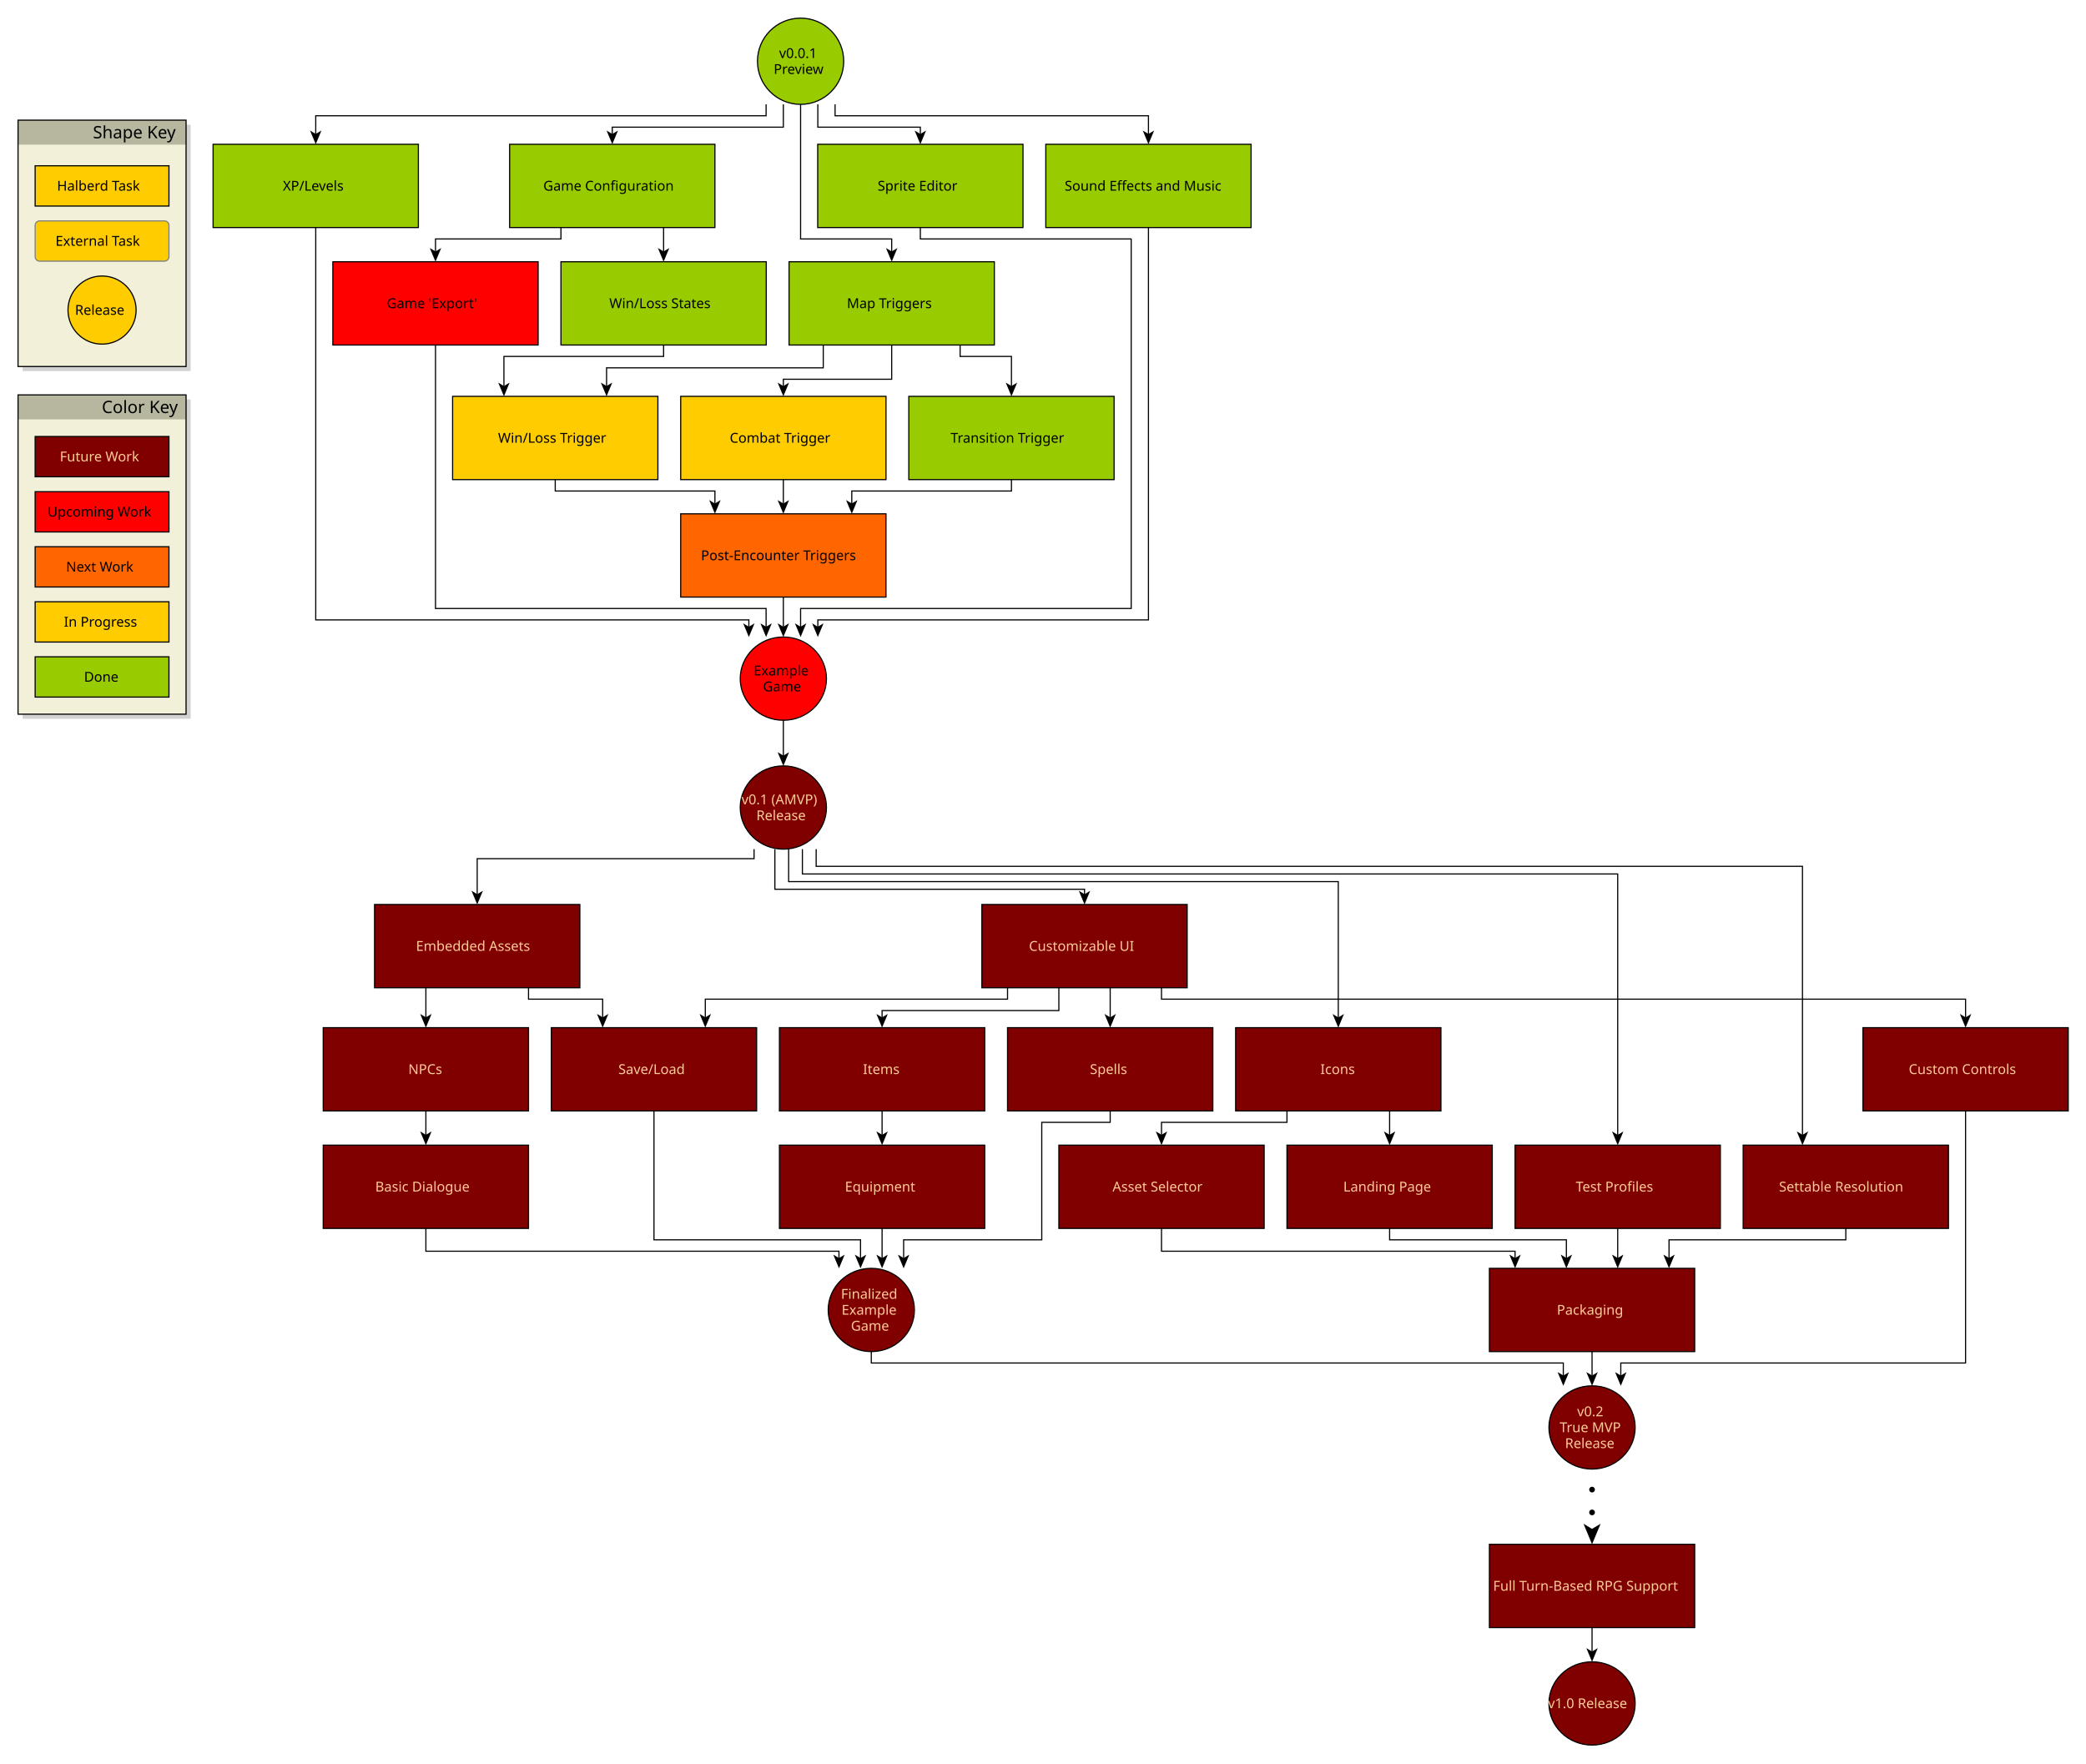
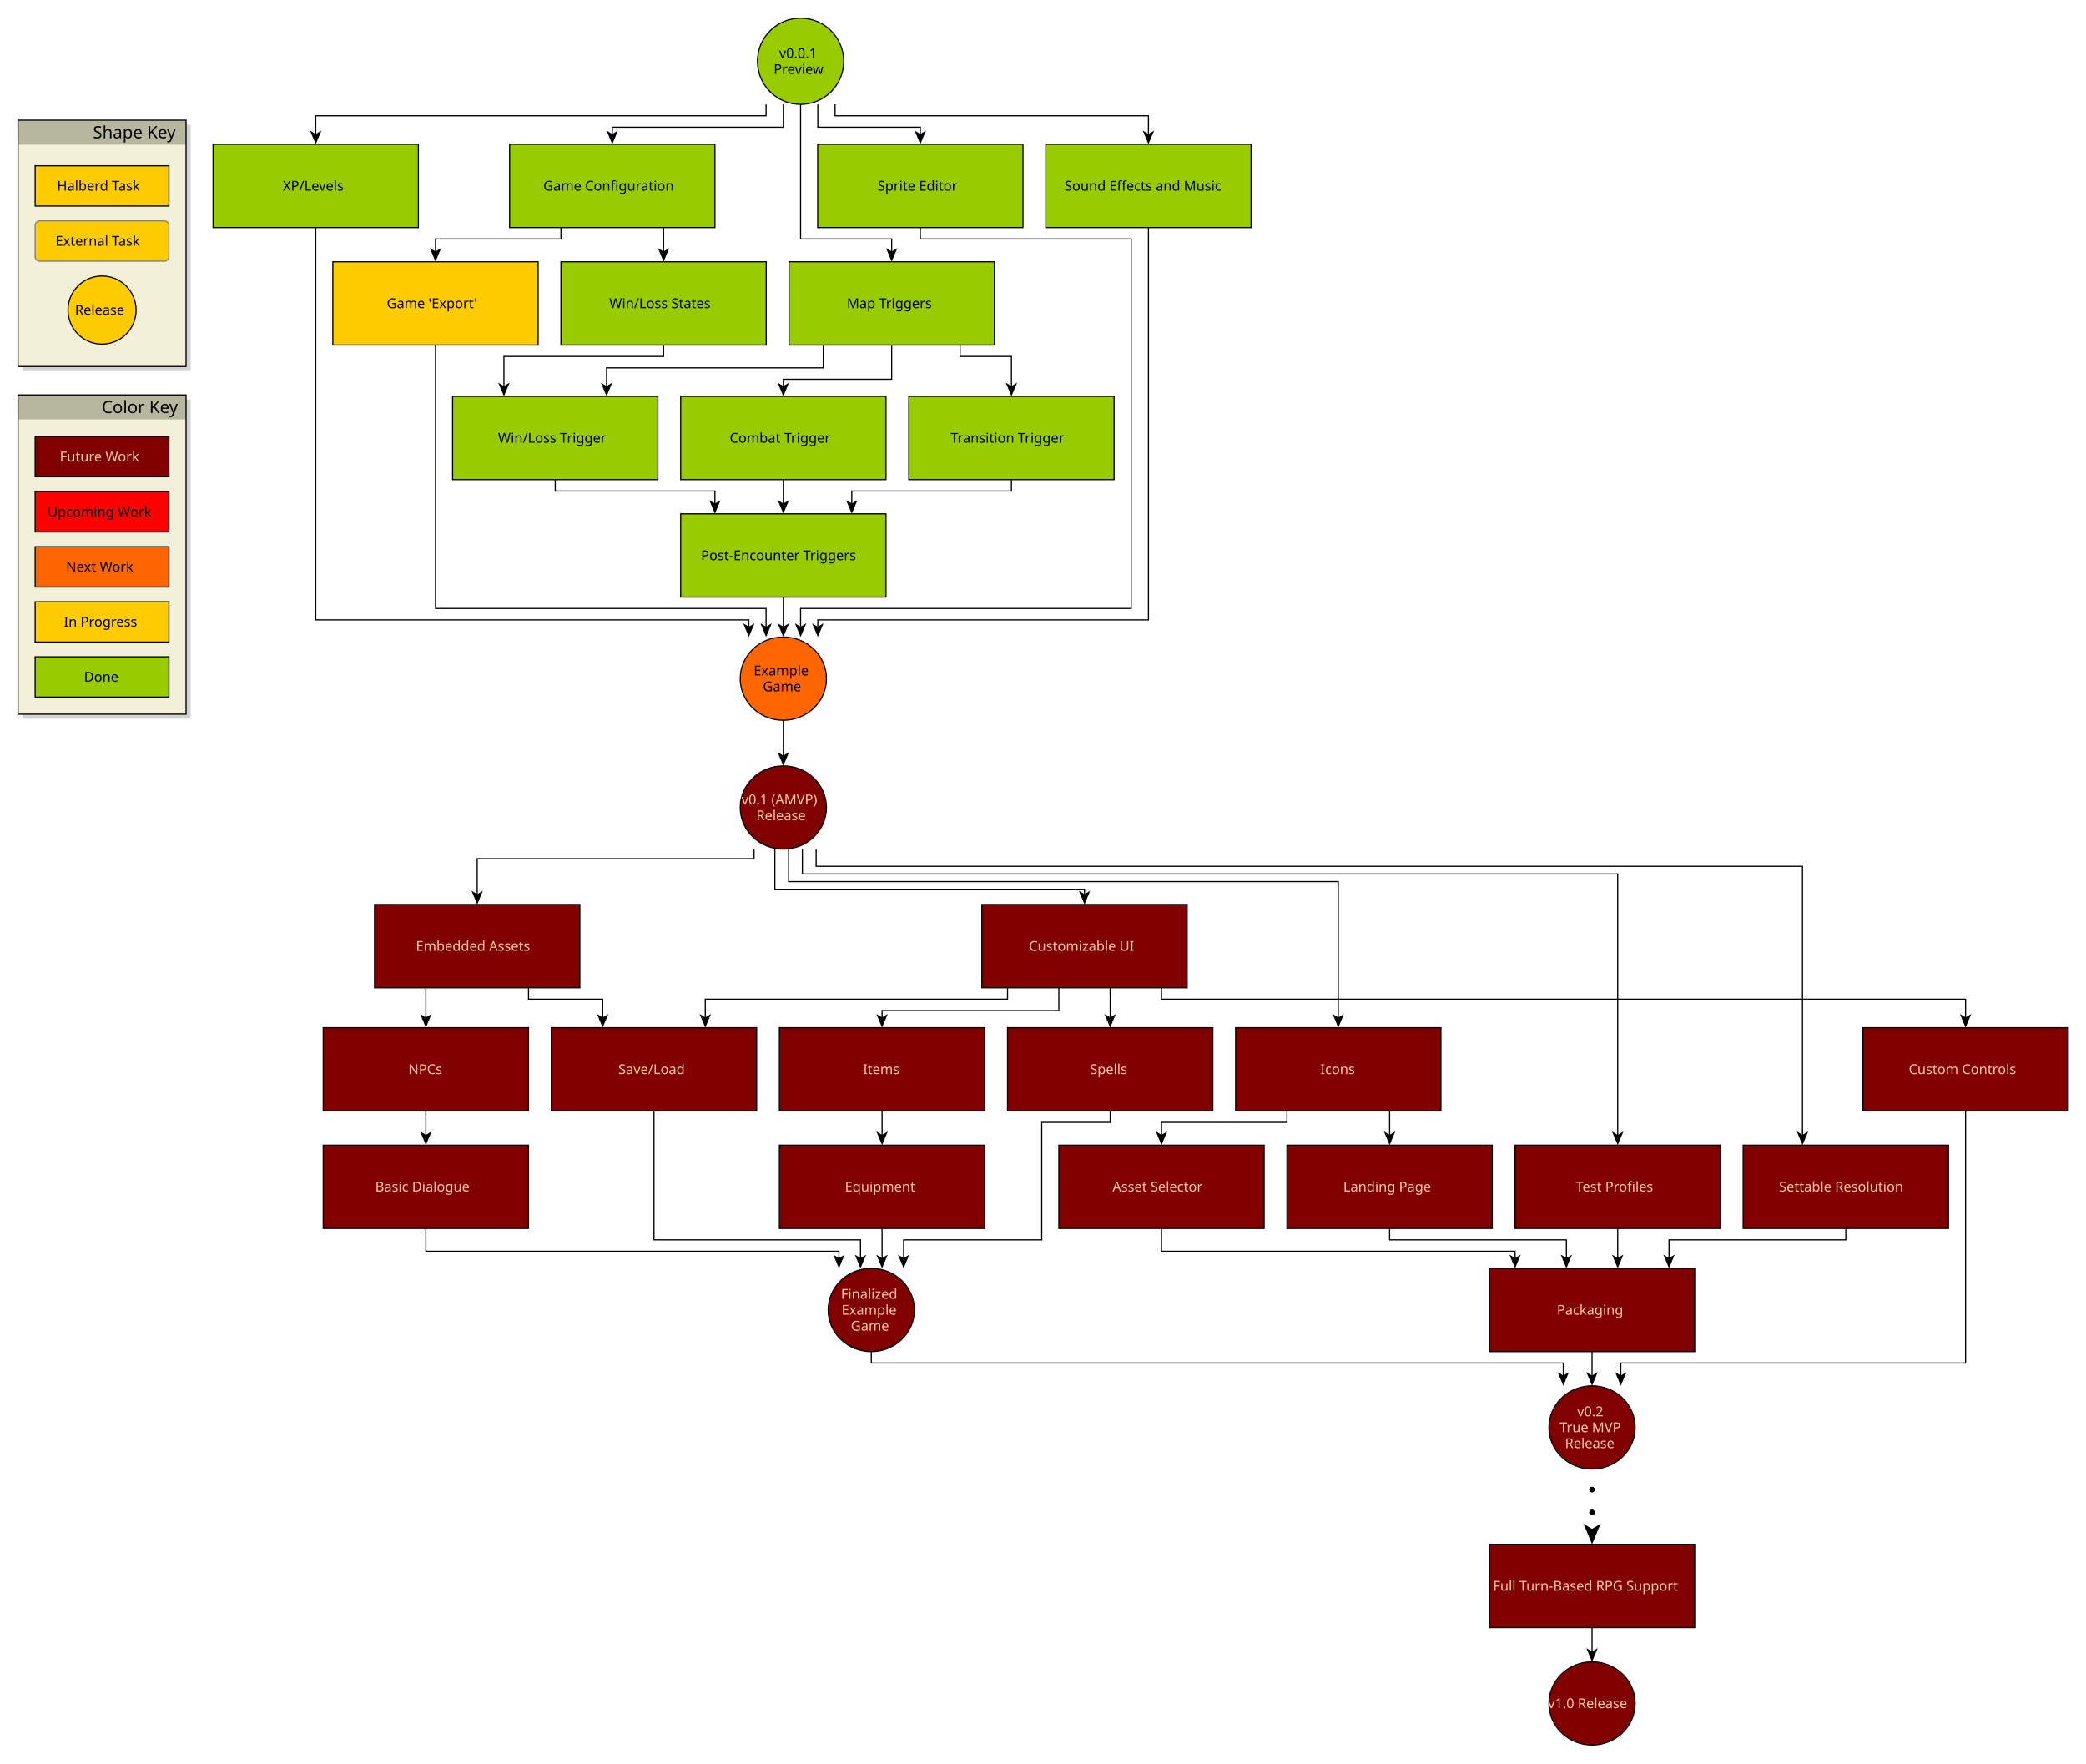
<svg xmlns="http://www.w3.org/2000/svg" fill-opacity="1" color-rendering="auto" color-interpolation="auto" text-rendering="auto" stroke="black" stroke-linecap="square" width="1829" stroke-miterlimit="10" shape-rendering="auto" stroke-opacity="1" fill="black" stroke-dasharray="none" font-weight="normal" stroke-width="1" height="1546" font-family="'Dialog'" font-style="normal" stroke-linejoin="miter" font-size="12px" stroke-dashoffset="0" image-rendering="auto">
  <defs id="genericDefs" />
  <g>
    <defs id="defs1">
      <clipPath clipPathUnits="userSpaceOnUse" id="clipPath1">
        <path d="M0 0 L1829 0 L1829 1546 L0 1546 L0 0 Z" />
      </clipPath>
      <clipPath clipPathUnits="userSpaceOnUse" id="clipPath2">
        <path d="M137 -162 L1966 -162 L1966 1384 L137 1384 L137 -162 Z" />
      </clipPath>
      <clipPath clipPathUnits="userSpaceOnUse" id="clipPath3">
        <path d="M141 -158 L1970 -158 L1970 1388 L141 1388 L141 -158 Z" />
      </clipPath>
    </defs>
    <g fill="rgb(210,210,210)" text-rendering="geometricPrecision" shape-rendering="geometricPrecision" transform="matrix(1,0,0,1,-141,158) translate(4,4)" stroke="rgb(210,210,210)">
      <rect x="156.819" width="147.32" height="216" y="-52.654" clip-path="url(#clipPath2)" stroke="none" />
    </g>
    <g fill="rgb(242,240,216)" text-rendering="geometricPrecision" shape-rendering="geometricPrecision" transform="matrix(1,0,0,1,-141,158)" stroke="rgb(242,240,216)">
      <rect x="156.819" width="147.32" height="216" y="-52.654" clip-path="url(#clipPath3)" stroke="none" />
      <rect x="156.819" y="-52.654" clip-path="url(#clipPath3)" fill="rgb(183,182,158)" width="147.32" height="21.461" stroke="none" />
    </g>
    <g font-size="15px" stroke-linecap="butt" transform="matrix(1,0,0,1,-141,158)" text-rendering="geometricPrecision" font-family="sans-serif" shape-rendering="geometricPrecision" stroke-miterlimit="1.45">
      <text x="222.458" xml:space="preserve" y="-36.731" clip-path="url(#clipPath3)" stroke="none">Shape Key</text>
      <rect fill="none" x="156.819" width="147.32" height="216" y="-52.654" clip-path="url(#clipPath3)" />
    </g>
    <g fill="rgb(255,204,0)" text-rendering="geometricPrecision" shape-rendering="geometricPrecision" transform="matrix(1,0,0,1,-141,158)" stroke="rgb(255,204,0)">
      <rect x="171.819" width="117.32" height="35.309" y="-12.654" clip-path="url(#clipPath3)" stroke="none" />
    </g>
    <g text-rendering="geometricPrecision" stroke-miterlimit="1.45" shape-rendering="geometricPrecision" transform="matrix(1,0,0,1,-141,158)" stroke-linecap="butt">
      <rect fill="none" x="171.819" width="117.32" height="35.309" y="-12.654" clip-path="url(#clipPath3)" />
      <text x="190.998" xml:space="preserve" y="9.154" clip-path="url(#clipPath3)" font-family="sans-serif" stroke="none">Halberd Task</text>
    </g>
    <g fill="rgb(255,204,0)" text-rendering="geometricPrecision" shape-rendering="geometricPrecision" transform="matrix(1,0,0,1,-141,158)" stroke="rgb(255,204,0)">
      <rect x="171.819" y="35.667" clip-path="url(#clipPath3)" width="117.32" rx="4" ry="4" height="35.309" stroke="none" />
    </g>
    <g stroke-linecap="butt" transform="matrix(1,0,0,1,-141,158)" fill="gray" text-rendering="geometricPrecision" shape-rendering="geometricPrecision" stroke="gray" stroke-miterlimit="1.45">
      <rect x="171.819" y="35.667" clip-path="url(#clipPath3)" fill="none" width="117.32" rx="4" ry="4" height="35.309" />
      <text x="189.63" y="57.475" clip-path="url(#clipPath3)" fill="black" font-family="sans-serif" stroke="none" xml:space="preserve">External Task</text>
    </g>
    <g fill="rgb(255,204,0)" text-rendering="geometricPrecision" shape-rendering="geometricPrecision" transform="matrix(1,0,0,1,-141,158)" stroke="rgb(255,204,0)">
      <circle r="29.864" clip-path="url(#clipPath3)" cx="230.478" cy="113.852" stroke="none" />
    </g>
    <g text-rendering="geometricPrecision" stroke-miterlimit="1.45" shape-rendering="geometricPrecision" transform="matrix(1,0,0,1,-141,158)" stroke-linecap="butt">
      <circle fill="none" r="29.864" clip-path="url(#clipPath3)" cx="230.478" cy="113.852" />
      <text x="206.766" xml:space="preserve" y="118.006" clip-path="url(#clipPath3)" font-family="sans-serif" stroke="none">Release</text>
    </g>
    <g fill="rgb(210,210,210)" text-rendering="geometricPrecision" shape-rendering="geometricPrecision" transform="matrix(1,0,0,1,-141,158) translate(4,4)" stroke="rgb(210,210,210)">
      <rect x="156.819" width="147.32" height="279.943" y="188.231" clip-path="url(#clipPath2)" stroke="none" />
    </g>
    <g fill="rgb(242,240,216)" text-rendering="geometricPrecision" shape-rendering="geometricPrecision" transform="matrix(1,0,0,1,-141,158)" stroke="rgb(242,240,216)">
      <rect x="156.819" width="147.32" height="279.943" y="188.231" clip-path="url(#clipPath3)" stroke="none" />
      <rect x="156.819" y="188.231" clip-path="url(#clipPath3)" fill="rgb(183,182,158)" width="147.32" height="21.461" stroke="none" />
    </g>
    <g font-size="15px" stroke-linecap="butt" transform="matrix(1,0,0,1,-141,158)" text-rendering="geometricPrecision" font-family="sans-serif" shape-rendering="geometricPrecision" stroke-miterlimit="1.45">
      <text x="230.266" xml:space="preserve" y="204.154" clip-path="url(#clipPath3)" stroke="none">Color Key</text>
      <rect fill="none" x="156.819" width="147.32" height="279.943" y="188.231" clip-path="url(#clipPath3)" />
    </g>
    <g fill="maroon" text-rendering="geometricPrecision" shape-rendering="geometricPrecision" transform="matrix(1,0,0,1,-141,158)" stroke="maroon">
      <rect x="171.819" width="117.32" height="35.309" y="224.691" clip-path="url(#clipPath3)" stroke="none" />
    </g>
    <g text-rendering="geometricPrecision" stroke-miterlimit="1.45" shape-rendering="geometricPrecision" transform="matrix(1,0,0,1,-141,158)" stroke-linecap="butt">
      <rect fill="none" x="171.819" width="117.32" height="35.309" y="224.691" clip-path="url(#clipPath3)" />
      <text x="193.459" y="246.5" clip-path="url(#clipPath3)" fill="rgb(255,204,153)" font-family="sans-serif" stroke="none" xml:space="preserve">Future Work</text>
    </g>
    <g fill="red" text-rendering="geometricPrecision" shape-rendering="geometricPrecision" transform="matrix(1,0,0,1,-141,158)" stroke="red">
      <rect x="171.819" width="117.32" height="35.309" y="273.086" clip-path="url(#clipPath3)" stroke="none" />
    </g>
    <g text-rendering="geometricPrecision" stroke-miterlimit="1.45" shape-rendering="geometricPrecision" transform="matrix(1,0,0,1,-141,158)" stroke-linecap="butt">
      <rect fill="none" x="171.819" width="117.32" height="35.309" y="273.086" clip-path="url(#clipPath3)" />
      <text x="182.733" xml:space="preserve" y="294.895" clip-path="url(#clipPath3)" font-family="sans-serif" stroke="none">Upcoming Work</text>
    </g>
    <g fill="rgb(255,102,0)" text-rendering="geometricPrecision" shape-rendering="geometricPrecision" transform="matrix(1,0,0,1,-141,158)" stroke="rgb(255,102,0)">
      <rect x="171.819" width="117.32" height="35.309" y="321.346" clip-path="url(#clipPath3)" stroke="none" />
    </g>
    <g text-rendering="geometricPrecision" stroke-miterlimit="1.45" shape-rendering="geometricPrecision" transform="matrix(1,0,0,1,-141,158)" stroke-linecap="butt">
      <rect fill="none" x="171.819" width="117.32" height="35.309" y="321.346" clip-path="url(#clipPath3)" />
      <text x="198.943" xml:space="preserve" y="343.154" clip-path="url(#clipPath3)" font-family="sans-serif" stroke="none">Next Work</text>
    </g>
    <g fill="rgb(255,204,0)" text-rendering="geometricPrecision" shape-rendering="geometricPrecision" transform="matrix(1,0,0,1,-141,158)" stroke="rgb(255,204,0)">
      <rect x="171.819" width="117.32" height="35.309" y="369.605" clip-path="url(#clipPath3)" stroke="none" />
    </g>
    <g text-rendering="geometricPrecision" stroke-miterlimit="1.45" shape-rendering="geometricPrecision" transform="matrix(1,0,0,1,-141,158)" stroke-linecap="butt">
      <rect fill="none" x="171.819" width="117.32" height="35.309" y="369.605" clip-path="url(#clipPath3)" />
      <text x="197.024" xml:space="preserve" y="391.414" clip-path="url(#clipPath3)" font-family="sans-serif" stroke="none">In Progress</text>
    </g>
    <g fill="rgb(153,204,0)" text-rendering="geometricPrecision" shape-rendering="geometricPrecision" transform="matrix(1,0,0,1,-141,158)" stroke="rgb(153,204,0)">
      <rect x="171.819" width="117.32" height="35.309" y="417.865" clip-path="url(#clipPath3)" stroke="none" />
    </g>
    <g text-rendering="geometricPrecision" stroke-miterlimit="1.45" shape-rendering="geometricPrecision" transform="matrix(1,0,0,1,-141,158)" stroke-linecap="butt">
      <rect fill="none" x="171.819" width="117.32" height="35.309" y="417.865" clip-path="url(#clipPath3)" />
      <text x="214.693" xml:space="preserve" y="439.673" clip-path="url(#clipPath3)" font-family="sans-serif" stroke="none">Done</text>
    </g>
    <g fill="rgb(153,204,0)" text-rendering="geometricPrecision" shape-rendering="geometricPrecision" transform="matrix(1,0,0,1,-141,158)" stroke="rgb(153,204,0)">
      <circle r="37.8" clip-path="url(#clipPath3)" cx="842.958" cy="-104.3" stroke="none" />
    </g>
    <g text-rendering="geometricPrecision" stroke-miterlimit="1.45" shape-rendering="geometricPrecision" transform="matrix(1,0,0,1,-141,158)" stroke-linecap="butt">
      <circle fill="none" r="37.8" clip-path="url(#clipPath3)" cx="842.958" cy="-104.3" />
      <text x="824.141" xml:space="preserve" y="-107.13" clip-path="url(#clipPath3)" font-family="sans-serif" stroke="none">v0.0.1</text>
      <text x="819.366" xml:space="preserve" y="-93.161" clip-path="url(#clipPath3)" font-family="sans-serif" stroke="none">Preview</text>
    </g>
-     <g fill="red" text-rendering="geometricPrecision" shape-rendering="geometricPrecision" transform="matrix(1,0,0,1,-141,158)" stroke="red">
+     <g fill="rgb(255,102,0)" text-rendering="geometricPrecision" shape-rendering="geometricPrecision" transform="matrix(1,0,0,1,-141,158)" stroke="rgb(255,102,0)">
      <ellipse rx="37.8" ry="36.5" clip-path="url(#clipPath3)" cx="827.838" cy="437" stroke="none" />
    </g>
    <g text-rendering="geometricPrecision" stroke-miterlimit="1.45" shape-rendering="geometricPrecision" transform="matrix(1,0,0,1,-141,158)" stroke-linecap="butt">
      <ellipse rx="37.8" fill="none" ry="36.5" clip-path="url(#clipPath3)" cx="827.838" cy="437" />
      <text x="801.808" xml:space="preserve" y="434.17" clip-path="url(#clipPath3)" font-family="sans-serif" stroke="none">Example</text>
      <text x="809.976" xml:space="preserve" y="448.139" clip-path="url(#clipPath3)" font-family="sans-serif" stroke="none">Game</text>
    </g>
    <g fill="rgb(153,204,0)" text-rendering="geometricPrecision" shape-rendering="geometricPrecision" transform="matrix(1,0,0,1,-141,158)" stroke="rgb(153,204,0)">
      <rect x="832.838" width="180" height="73" y="71.5" clip-path="url(#clipPath3)" stroke="none" />
    </g>
    <g text-rendering="geometricPrecision" stroke-miterlimit="1.45" shape-rendering="geometricPrecision" transform="matrix(1,0,0,1,-141,158)" stroke-linecap="butt">
      <rect fill="none" x="832.838" width="180" height="73" y="71.5" clip-path="url(#clipPath3)" />
      <text x="883.569" xml:space="preserve" y="112.154" clip-path="url(#clipPath3)" font-family="sans-serif" stroke="none">Map Triggers</text>
    </g>
    <g fill="rgb(153,204,0)" text-rendering="geometricPrecision" shape-rendering="geometricPrecision" transform="matrix(1,0,0,1,-141,158)" stroke="rgb(153,204,0)">
      <rect x="632.838" width="180" height="73" y="71.5" clip-path="url(#clipPath3)" stroke="none" />
    </g>
    <g text-rendering="geometricPrecision" stroke-miterlimit="1.45" shape-rendering="geometricPrecision" transform="matrix(1,0,0,1,-141,158)" stroke-linecap="butt">
      <rect fill="none" x="632.838" width="180" height="73" y="71.5" clip-path="url(#clipPath3)" />
      <text x="675.234" xml:space="preserve" y="112.154" clip-path="url(#clipPath3)" font-family="sans-serif" stroke="none">Win/Loss States</text>
    </g>
    <g fill="maroon" text-rendering="geometricPrecision" shape-rendering="geometricPrecision" transform="matrix(1,0,0,1,-141,158)" stroke="maroon">
      <ellipse rx="37.8" ry="36.5" clip-path="url(#clipPath3)" cx="1536.907" cy="1335.5" stroke="none" />
    </g>
    <g text-rendering="geometricPrecision" stroke-miterlimit="1.45" shape-rendering="geometricPrecision" transform="matrix(1,0,0,1,-141,158)" stroke-linecap="butt">
      <ellipse rx="37.8" fill="none" ry="36.5" clip-path="url(#clipPath3)" cx="1536.907" cy="1335.5" />
      <text x="1498.194" y="1339.654" clip-path="url(#clipPath3)" fill="rgb(255,204,153)" font-family="sans-serif" stroke="none" xml:space="preserve">v1.0 Release</text>
    </g>
    <g fill="maroon" text-rendering="geometricPrecision" shape-rendering="geometricPrecision" transform="matrix(1,0,0,1,-141,158)" stroke="maroon">
      <rect x="1446.907" width="180" height="73" y="1196" clip-path="url(#clipPath3)" stroke="none" />
    </g>
    <g text-rendering="geometricPrecision" stroke-miterlimit="1.45" shape-rendering="geometricPrecision" transform="matrix(1,0,0,1,-141,158)" stroke-linecap="butt">
      <rect fill="none" x="1446.907" width="180" height="73" y="1196" clip-path="url(#clipPath3)" />
      <text x="1450.12" y="1236.654" clip-path="url(#clipPath3)" fill="rgb(255,204,153)" font-family="sans-serif" stroke="none" xml:space="preserve">Full Turn-Based RPG Support</text>
    </g>
    <g fill="maroon" text-rendering="geometricPrecision" shape-rendering="geometricPrecision" transform="matrix(1,0,0,1,-141,158)" stroke="maroon">
      <ellipse rx="37.8" ry="36.5" clip-path="url(#clipPath3)" cx="827.838" cy="550" stroke="none" />
    </g>
    <g text-rendering="geometricPrecision" stroke-miterlimit="1.45" shape-rendering="geometricPrecision" transform="matrix(1,0,0,1,-141,158)" stroke-linecap="butt">
      <ellipse rx="37.8" fill="none" ry="36.5" clip-path="url(#clipPath3)" cx="827.838" cy="550" />
      <text x="791.153" y="547.17" clip-path="url(#clipPath3)" fill="rgb(255,204,153)" font-family="sans-serif" stroke="none" xml:space="preserve">v0.1 (AMVP)</text>
      <text x="804.125" y="561.139" clip-path="url(#clipPath3)" fill="rgb(255,204,153)" font-family="sans-serif" stroke="none" xml:space="preserve">Release</text>
    </g>
    <g fill="rgb(153,204,0)" text-rendering="geometricPrecision" shape-rendering="geometricPrecision" transform="matrix(1,0,0,1,-141,158)" stroke="rgb(153,204,0)">
      <rect x="1057.958" width="180" height="73" y="-31.5" clip-path="url(#clipPath3)" stroke="none" />
    </g>
    <g text-rendering="geometricPrecision" stroke-miterlimit="1.45" shape-rendering="geometricPrecision" transform="matrix(1,0,0,1,-141,158)" stroke-linecap="butt">
      <rect fill="none" x="1057.958" width="180" height="73" y="-31.5" clip-path="url(#clipPath3)" />
      <text x="1074.499" xml:space="preserve" y="9.154" clip-path="url(#clipPath3)" font-family="sans-serif" stroke="none">Sound Effects and Music</text>
    </g>
    <g fill="rgb(153,204,0)" text-rendering="geometricPrecision" shape-rendering="geometricPrecision" transform="matrix(1,0,0,1,-141,158)" stroke="rgb(153,204,0)">
      <rect x="327.838" width="180" height="73" y="-31.5" clip-path="url(#clipPath3)" stroke="none" />
    </g>
    <g text-rendering="geometricPrecision" stroke-miterlimit="1.45" shape-rendering="geometricPrecision" transform="matrix(1,0,0,1,-141,158)" stroke-linecap="butt">
      <rect fill="none" x="327.838" width="180" height="73" y="-31.5" clip-path="url(#clipPath3)" />
      <text x="389.019" xml:space="preserve" y="9.154" clip-path="url(#clipPath3)" font-family="sans-serif" stroke="none">XP/Levels</text>
    </g>
-     <g fill="red" text-rendering="geometricPrecision" shape-rendering="geometricPrecision" transform="matrix(1,0,0,1,-141,158)" stroke="red">
+     <g fill="rgb(255,204,0)" text-rendering="geometricPrecision" shape-rendering="geometricPrecision" transform="matrix(1,0,0,1,-141,158)" stroke="rgb(255,204,0)">
      <rect x="432.838" width="180" height="73" y="71.5" clip-path="url(#clipPath3)" stroke="none" />
    </g>
    <g text-rendering="geometricPrecision" stroke-miterlimit="1.45" shape-rendering="geometricPrecision" transform="matrix(1,0,0,1,-141,158)" stroke-linecap="butt">
      <rect fill="none" x="432.838" width="180" height="73" y="71.5" clip-path="url(#clipPath3)" />
      <text x="480.129" xml:space="preserve" y="112.154" clip-path="url(#clipPath3)" font-family="sans-serif" stroke="none">Game 'Export'</text>
    </g>
    <g fill="rgb(153,204,0)" text-rendering="geometricPrecision" shape-rendering="geometricPrecision" transform="matrix(1,0,0,1,-141,158)" stroke="rgb(153,204,0)">
      <rect x="587.838" width="180" height="73" y="-31.5" clip-path="url(#clipPath3)" stroke="none" />
    </g>
    <g text-rendering="geometricPrecision" stroke-miterlimit="1.45" shape-rendering="geometricPrecision" transform="matrix(1,0,0,1,-141,158)" stroke-linecap="butt">
      <rect fill="none" x="587.838" width="180" height="73" y="-31.5" clip-path="url(#clipPath3)" />
      <text x="617.378" xml:space="preserve" y="9.154" clip-path="url(#clipPath3)" font-family="sans-serif" stroke="none">Game Configuration</text>
    </g>
    <g fill="maroon" text-rendering="geometricPrecision" shape-rendering="geometricPrecision" transform="matrix(1,0,0,1,-141,158)" stroke="maroon">
      <ellipse rx="37.8" ry="36.5" clip-path="url(#clipPath3)" cx="904.957" cy="990.519" stroke="none" />
    </g>
    <g text-rendering="geometricPrecision" stroke-miterlimit="1.45" shape-rendering="geometricPrecision" transform="matrix(1,0,0,1,-141,158)" stroke-linecap="butt">
      <ellipse rx="37.8" fill="none" ry="36.5" clip-path="url(#clipPath3)" cx="904.957" cy="990.519" />
      <text x="878.376" y="980.704" clip-path="url(#clipPath3)" fill="rgb(255,204,153)" font-family="sans-serif" stroke="none" xml:space="preserve">Finalized</text>
      <text x="878.926" y="994.673" clip-path="url(#clipPath3)" fill="rgb(255,204,153)" font-family="sans-serif" stroke="none" xml:space="preserve">Example</text>
      <text x="887.094" y="1008.642" clip-path="url(#clipPath3)" fill="rgb(255,204,153)" font-family="sans-serif" stroke="none" xml:space="preserve">Game</text>
    </g>
    <g fill="maroon" text-rendering="geometricPrecision" shape-rendering="geometricPrecision" transform="matrix(1,0,0,1,-141,158)" stroke="maroon">
      <ellipse rx="37.8" ry="36.5" clip-path="url(#clipPath3)" cx="1536.907" cy="1093.519" stroke="none" />
    </g>
    <g text-rendering="geometricPrecision" stroke-miterlimit="1.45" shape-rendering="geometricPrecision" transform="matrix(1,0,0,1,-141,158)" stroke-linecap="butt">
      <ellipse rx="37.8" fill="none" ry="36.5" clip-path="url(#clipPath3)" cx="1536.907" cy="1093.519" />
      <text x="1523.814" y="1083.704" clip-path="url(#clipPath3)" fill="rgb(255,204,153)" font-family="sans-serif" stroke="none" xml:space="preserve">v0.2</text>
      <text x="1508.474" y="1097.673" clip-path="url(#clipPath3)" fill="rgb(255,204,153)" font-family="sans-serif" stroke="none" xml:space="preserve">True MVP</text>
      <text x="1513.194" y="1111.642" clip-path="url(#clipPath3)" fill="rgb(255,204,153)" font-family="sans-serif" stroke="none" xml:space="preserve">Release</text>
    </g>
    <g fill="rgb(153,204,0)" text-rendering="geometricPrecision" shape-rendering="geometricPrecision" transform="matrix(1,0,0,1,-141,158)" stroke="rgb(153,204,0)">
      <rect x="857.958" width="180" height="73" y="-31.5" clip-path="url(#clipPath3)" stroke="none" />
    </g>
    <g text-rendering="geometricPrecision" stroke-miterlimit="1.45" shape-rendering="geometricPrecision" transform="matrix(1,0,0,1,-141,158)" stroke-linecap="butt">
      <rect fill="none" x="857.958" width="180" height="73" y="-31.5" clip-path="url(#clipPath3)" />
      <text x="910.5" xml:space="preserve" y="9.154" clip-path="url(#clipPath3)" font-family="sans-serif" stroke="none">Sprite Editor</text>
    </g>
    <g fill="maroon" text-rendering="geometricPrecision" shape-rendering="geometricPrecision" transform="matrix(1,0,0,1,-141,158)" stroke="maroon">
      <rect x="1669.407" width="180" height="73" y="846.019" clip-path="url(#clipPath3)" stroke="none" />
    </g>
    <g text-rendering="geometricPrecision" stroke-miterlimit="1.45" shape-rendering="geometricPrecision" transform="matrix(1,0,0,1,-141,158)" stroke-linecap="butt">
      <rect fill="none" x="1669.407" width="180" height="73" y="846.019" clip-path="url(#clipPath3)" />
      <text x="1700.83" y="886.673" clip-path="url(#clipPath3)" fill="rgb(255,204,153)" font-family="sans-serif" stroke="none" xml:space="preserve">Settable Resolution</text>
    </g>
    <g fill="maroon" text-rendering="geometricPrecision" shape-rendering="geometricPrecision" transform="matrix(1,0,0,1,-141,158)" stroke="maroon">
      <rect x="1469.407" width="180" height="73" y="846.019" clip-path="url(#clipPath3)" stroke="none" />
    </g>
    <g text-rendering="geometricPrecision" stroke-miterlimit="1.45" shape-rendering="geometricPrecision" transform="matrix(1,0,0,1,-141,158)" stroke-linecap="butt">
      <rect fill="none" x="1469.407" width="180" height="73" y="846.019" clip-path="url(#clipPath3)" />
      <text x="1522.645" y="886.673" clip-path="url(#clipPath3)" fill="rgb(255,204,153)" font-family="sans-serif" stroke="none" xml:space="preserve">Test Profiles</text>
    </g>
    <g fill="maroon" text-rendering="geometricPrecision" shape-rendering="geometricPrecision" transform="matrix(1,0,0,1,-141,158)" stroke="maroon">
      <rect x="1269.407" width="180" height="73" y="846.019" clip-path="url(#clipPath3)" stroke="none" />
    </g>
    <g text-rendering="geometricPrecision" stroke-miterlimit="1.45" shape-rendering="geometricPrecision" transform="matrix(1,0,0,1,-141,158)" stroke-linecap="butt">
      <rect fill="none" x="1269.407" width="180" height="73" y="846.019" clip-path="url(#clipPath3)" />
      <text x="1318.795" y="886.673" clip-path="url(#clipPath3)" fill="rgb(255,204,153)" font-family="sans-serif" stroke="none" xml:space="preserve">Landing Page</text>
    </g>
    <g fill="maroon" text-rendering="geometricPrecision" shape-rendering="geometricPrecision" transform="matrix(1,0,0,1,-141,158)" stroke="maroon">
      <rect x="424.407" width="180" height="73" y="743.019" clip-path="url(#clipPath3)" stroke="none" />
    </g>
    <g text-rendering="geometricPrecision" stroke-miterlimit="1.45" shape-rendering="geometricPrecision" transform="matrix(1,0,0,1,-141,158)" stroke-linecap="butt">
      <rect fill="none" x="424.407" width="180" height="73" y="743.019" clip-path="url(#clipPath3)" />
      <text x="498.985" y="783.673" clip-path="url(#clipPath3)" fill="rgb(255,204,153)" font-family="sans-serif" stroke="none" xml:space="preserve">NPCs</text>
    </g>
    <g fill="maroon" text-rendering="geometricPrecision" shape-rendering="geometricPrecision" transform="matrix(1,0,0,1,-141,158)" stroke="maroon">
      <rect x="424.407" width="180" height="73" y="846.019" clip-path="url(#clipPath3)" stroke="none" />
    </g>
    <g text-rendering="geometricPrecision" stroke-miterlimit="1.45" shape-rendering="geometricPrecision" transform="matrix(1,0,0,1,-141,158)" stroke-linecap="butt">
      <rect fill="none" x="424.407" width="180" height="73" y="846.019" clip-path="url(#clipPath3)" />
      <text x="470.01" y="886.673" clip-path="url(#clipPath3)" fill="rgb(255,204,153)" font-family="sans-serif" stroke="none" xml:space="preserve">Basic Dialogue</text>
    </g>
    <g fill="maroon" text-rendering="geometricPrecision" shape-rendering="geometricPrecision" transform="matrix(1,0,0,1,-141,158)" stroke="maroon">
      <rect x="1001.907" width="180" height="73" y="635.019" clip-path="url(#clipPath3)" stroke="none" />
    </g>
    <g text-rendering="geometricPrecision" stroke-miterlimit="1.45" shape-rendering="geometricPrecision" transform="matrix(1,0,0,1,-141,158)" stroke-linecap="butt">
      <rect fill="none" x="1001.907" width="180" height="73" y="635.019" clip-path="url(#clipPath3)" />
      <text x="1043.192" y="675.673" clip-path="url(#clipPath3)" fill="rgb(255,204,153)" font-family="sans-serif" stroke="none" xml:space="preserve">Customizable UI</text>
    </g>
    <g fill="maroon" text-rendering="geometricPrecision" shape-rendering="geometricPrecision" transform="matrix(1,0,0,1,-141,158)" stroke="maroon">
      <rect x="824.407" width="180" height="73" y="846.019" clip-path="url(#clipPath3)" stroke="none" />
    </g>
    <g text-rendering="geometricPrecision" stroke-miterlimit="1.45" shape-rendering="geometricPrecision" transform="matrix(1,0,0,1,-141,158)" stroke-linecap="butt">
      <rect fill="none" x="824.407" width="180" height="73" y="846.019" clip-path="url(#clipPath3)" />
      <text x="881.837" y="886.673" clip-path="url(#clipPath3)" fill="rgb(255,204,153)" font-family="sans-serif" stroke="none" xml:space="preserve">Equipment</text>
    </g>
    <g fill="maroon" text-rendering="geometricPrecision" shape-rendering="geometricPrecision" transform="matrix(1,0,0,1,-141,158)" stroke="maroon">
      <rect x="1024.407" width="180" height="73" y="743.019" clip-path="url(#clipPath3)" stroke="none" />
    </g>
    <g text-rendering="geometricPrecision" stroke-miterlimit="1.45" shape-rendering="geometricPrecision" transform="matrix(1,0,0,1,-141,158)" stroke-linecap="butt">
      <rect fill="none" x="1024.407" width="180" height="73" y="743.019" clip-path="url(#clipPath3)" />
      <text x="1096.638" y="783.673" clip-path="url(#clipPath3)" fill="rgb(255,204,153)" font-family="sans-serif" stroke="none" xml:space="preserve">Spells</text>
    </g>
    <g fill="maroon" text-rendering="geometricPrecision" shape-rendering="geometricPrecision" transform="matrix(1,0,0,1,-141,158)" stroke="maroon">
      <rect x="824.407" width="180" height="73" y="743.019" clip-path="url(#clipPath3)" stroke="none" />
    </g>
    <g text-rendering="geometricPrecision" stroke-miterlimit="1.45" shape-rendering="geometricPrecision" transform="matrix(1,0,0,1,-141,158)" stroke-linecap="butt">
      <rect fill="none" x="824.407" width="180" height="73" y="743.019" clip-path="url(#clipPath3)" />
      <text x="897.622" y="783.673" clip-path="url(#clipPath3)" fill="rgb(255,204,153)" font-family="sans-serif" stroke="none" xml:space="preserve">Items</text>
    </g>
    <g fill="maroon" text-rendering="geometricPrecision" shape-rendering="geometricPrecision" transform="matrix(1,0,0,1,-141,158)" stroke="maroon">
      <rect x="469.407" width="180" height="73" y="635.019" clip-path="url(#clipPath3)" stroke="none" />
    </g>
    <g text-rendering="geometricPrecision" stroke-miterlimit="1.45" shape-rendering="geometricPrecision" transform="matrix(1,0,0,1,-141,158)" stroke-linecap="butt">
      <rect fill="none" x="469.407" width="180" height="73" y="635.019" clip-path="url(#clipPath3)" />
      <text x="505.72" y="675.673" clip-path="url(#clipPath3)" fill="rgb(255,204,153)" font-family="sans-serif" stroke="none" xml:space="preserve">Embedded Assets</text>
    </g>
    <g fill="maroon" text-rendering="geometricPrecision" shape-rendering="geometricPrecision" transform="matrix(1,0,0,1,-141,158)" stroke="maroon">
      <rect x="1069.407" width="180" height="73" y="846.019" clip-path="url(#clipPath3)" stroke="none" />
    </g>
    <g text-rendering="geometricPrecision" stroke-miterlimit="1.45" shape-rendering="geometricPrecision" transform="matrix(1,0,0,1,-141,158)" stroke-linecap="butt">
      <rect fill="none" x="1069.407" width="180" height="73" y="846.019" clip-path="url(#clipPath3)" />
      <text x="1116.451" y="886.673" clip-path="url(#clipPath3)" fill="rgb(255,204,153)" font-family="sans-serif" stroke="none" xml:space="preserve">Asset Selector</text>
    </g>
    <g fill="maroon" text-rendering="geometricPrecision" shape-rendering="geometricPrecision" transform="matrix(1,0,0,1,-141,158)" stroke="maroon">
      <rect x="1446.907" width="180" height="73" y="954.019" clip-path="url(#clipPath3)" stroke="none" />
    </g>
    <g text-rendering="geometricPrecision" stroke-miterlimit="1.45" shape-rendering="geometricPrecision" transform="matrix(1,0,0,1,-141,158)" stroke-linecap="butt">
      <rect fill="none" x="1446.907" width="180" height="73" y="954.019" clip-path="url(#clipPath3)" />
      <text x="1506.075" y="994.673" clip-path="url(#clipPath3)" fill="rgb(255,204,153)" font-family="sans-serif" stroke="none" xml:space="preserve">Packaging</text>
    </g>
    <g fill="maroon" text-rendering="geometricPrecision" shape-rendering="geometricPrecision" transform="matrix(1,0,0,1,-141,158)" stroke="maroon">
      <rect x="624.407" width="180" height="73" y="743.019" clip-path="url(#clipPath3)" stroke="none" />
    </g>
    <g text-rendering="geometricPrecision" stroke-miterlimit="1.45" shape-rendering="geometricPrecision" transform="matrix(1,0,0,1,-141,158)" stroke-linecap="butt">
      <rect fill="none" x="624.407" width="180" height="73" y="743.019" clip-path="url(#clipPath3)" />
      <text x="683.159" y="783.673" clip-path="url(#clipPath3)" fill="rgb(255,204,153)" font-family="sans-serif" stroke="none" xml:space="preserve">Save/Load</text>
    </g>
    <g fill="maroon" text-rendering="geometricPrecision" shape-rendering="geometricPrecision" transform="matrix(1,0,0,1,-141,158)" stroke="maroon">
      <rect x="1774.407" width="180" height="73" y="743.019" clip-path="url(#clipPath3)" stroke="none" />
    </g>
    <g text-rendering="geometricPrecision" stroke-miterlimit="1.45" shape-rendering="geometricPrecision" transform="matrix(1,0,0,1,-141,158)" stroke-linecap="butt">
      <rect fill="none" x="1774.407" width="180" height="73" y="743.019" clip-path="url(#clipPath3)" />
      <text x="1814.567" y="783.673" clip-path="url(#clipPath3)" fill="rgb(255,204,153)" font-family="sans-serif" stroke="none" xml:space="preserve">Custom Controls</text>
    </g>
    <g fill="maroon" text-rendering="geometricPrecision" shape-rendering="geometricPrecision" transform="matrix(1,0,0,1,-141,158)" stroke="maroon">
      <rect x="1224.407" width="180" height="73" y="743.019" clip-path="url(#clipPath3)" stroke="none" />
    </g>
    <g text-rendering="geometricPrecision" stroke-miterlimit="1.45" shape-rendering="geometricPrecision" transform="matrix(1,0,0,1,-141,158)" stroke-linecap="butt">
      <rect fill="none" x="1224.407" width="180" height="73" y="743.019" clip-path="url(#clipPath3)" />
      <text x="1298.739" y="783.673" clip-path="url(#clipPath3)" fill="rgb(255,204,153)" font-family="sans-serif" stroke="none" xml:space="preserve">Icons</text>
    </g>
    <g fill="rgb(153,204,0)" text-rendering="geometricPrecision" shape-rendering="geometricPrecision" transform="matrix(1,0,0,1,-141,158)" stroke="rgb(153,204,0)">
      <rect x="937.838" width="180" height="73" y="189.5" clip-path="url(#clipPath3)" stroke="none" />
    </g>
    <g text-rendering="geometricPrecision" stroke-miterlimit="1.45" shape-rendering="geometricPrecision" transform="matrix(1,0,0,1,-141,158)" stroke-linecap="butt">
      <rect fill="none" x="937.838" width="180" height="73" y="189.5" clip-path="url(#clipPath3)" />
      <text x="974.459" xml:space="preserve" y="230.154" clip-path="url(#clipPath3)" font-family="sans-serif" stroke="none">Transition Trigger</text>
    </g>
-     <g fill="rgb(255,204,0)" text-rendering="geometricPrecision" shape-rendering="geometricPrecision" transform="matrix(1,0,0,1,-141,158)" stroke="rgb(255,204,0)">
+     <g fill="rgb(153,204,0)" text-rendering="geometricPrecision" shape-rendering="geometricPrecision" transform="matrix(1,0,0,1,-141,158)" stroke="rgb(153,204,0)">
      <rect x="737.838" width="180" height="73" y="189.5" clip-path="url(#clipPath3)" stroke="none" />
    </g>
    <g text-rendering="geometricPrecision" stroke-miterlimit="1.45" shape-rendering="geometricPrecision" transform="matrix(1,0,0,1,-141,158)" stroke-linecap="butt">
      <rect fill="none" x="737.838" width="180" height="73" y="189.5" clip-path="url(#clipPath3)" />
      <text x="780.814" xml:space="preserve" y="230.154" clip-path="url(#clipPath3)" font-family="sans-serif" stroke="none">Combat Trigger</text>
    </g>
-     <g fill="rgb(255,204,0)" text-rendering="geometricPrecision" shape-rendering="geometricPrecision" transform="matrix(1,0,0,1,-141,158)" stroke="rgb(255,204,0)">
+     <g fill="rgb(153,204,0)" text-rendering="geometricPrecision" shape-rendering="geometricPrecision" transform="matrix(1,0,0,1,-141,158)" stroke="rgb(153,204,0)">
      <rect x="537.838" width="180" height="73" y="189.5" clip-path="url(#clipPath3)" stroke="none" />
    </g>
    <g text-rendering="geometricPrecision" stroke-miterlimit="1.45" shape-rendering="geometricPrecision" transform="matrix(1,0,0,1,-141,158)" stroke-linecap="butt">
      <rect fill="none" x="537.838" width="180" height="73" y="189.5" clip-path="url(#clipPath3)" />
      <text x="577.667" xml:space="preserve" y="230.154" clip-path="url(#clipPath3)" font-family="sans-serif" stroke="none">Win/Loss Trigger</text>
    </g>
-     <g fill="rgb(255,102,0)" text-rendering="geometricPrecision" shape-rendering="geometricPrecision" transform="matrix(1,0,0,1,-141,158)" stroke="rgb(255,102,0)">
+     <g fill="rgb(153,204,0)" text-rendering="geometricPrecision" shape-rendering="geometricPrecision" transform="matrix(1,0,0,1,-141,158)" stroke="rgb(153,204,0)">
      <rect x="737.838" width="180" height="73" y="292.5" clip-path="url(#clipPath3)" stroke="none" />
    </g>
    <g text-rendering="geometricPrecision" stroke-miterlimit="1.45" shape-rendering="geometricPrecision" transform="matrix(1,0,0,1,-141,158)" stroke-linecap="butt">
      <rect fill="none" x="737.838" width="180" height="73" y="292.5" clip-path="url(#clipPath3)" />
      <text x="755.619" xml:space="preserve" y="333.154" clip-path="url(#clipPath3)" font-family="sans-serif" stroke="none">Post-Encounter Triggers</text>
      <path fill="none" d="M842.958 -66.5 L842.958 51.5 L922.838 51.5 L922.838 63.461" clip-path="url(#clipPath3)" />
      <path d="M922.838 71.461 L927.838 59.461 L922.838 62.461 L917.838 59.461 Z" clip-path="url(#clipPath3)" stroke="none" />
      <path fill="none" d="M1536.907 1269 L1536.907 1291" clip-path="url(#clipPath3)" />
      <path d="M1536.907 1299 L1541.907 1287 L1536.907 1290 L1531.907 1287 Z" clip-path="url(#clipPath3)" stroke="none" />
      <path fill="none" d="M827.838 473.5 L827.838 505.5" clip-path="url(#clipPath3)" />
      <path d="M827.838 513.5 L832.838 501.5 L827.838 504.5 L822.838 501.5 Z" clip-path="url(#clipPath3)" stroke="none" />
      <path fill="none" d="M873.198 -66.5 L873.198 -56.5 L1147.958 -56.5 L1147.958 -39.549" clip-path="url(#clipPath3)" />
      <path d="M1147.958 -31.549 L1152.958 -43.549 L1147.958 -40.549 L1142.958 -43.549 Z" clip-path="url(#clipPath3)" stroke="none" />
      <path fill="none" d="M1147.958 41.5 L1147.958 385.5 L858.078 385.5 L858.078 392.5" clip-path="url(#clipPath3)" />
      <path d="M858.078 400.5 L863.078 388.5 L858.078 391.5 L853.078 388.5 Z" clip-path="url(#clipPath3)" stroke="none" />
      <path fill="none" d="M812.718 -66.5 L812.718 -56.5 L417.838 -56.5 L417.838 -39.549" clip-path="url(#clipPath3)" />
      <path d="M417.838 -31.549 L422.838 -43.549 L417.838 -40.549 L412.838 -43.549 Z" clip-path="url(#clipPath3)" stroke="none" />
      <path fill="none" d="M417.838 41.5 L417.838 385.5 L797.598 385.5 L797.598 392.5" clip-path="url(#clipPath3)" />
      <path d="M797.598 400.5 L802.598 388.5 L797.598 391.5 L792.598 388.5 Z" clip-path="url(#clipPath3)" stroke="none" />
      <path fill="none" d="M522.838 144.5 L522.838 375.5 L812.718 375.5 L812.718 392.5" clip-path="url(#clipPath3)" />
      <path d="M812.718 400.5 L817.718 388.5 L812.718 391.5 L807.718 388.5 Z" clip-path="url(#clipPath3)" stroke="none" />
      <path fill="none" d="M827.838 -66.5 L827.838 -46.5 L677.838 -46.5 L677.838 -39.529" clip-path="url(#clipPath3)" />
      <path d="M677.838 -31.529 L682.838 -43.529 L677.838 -40.529 L672.838 -43.529 Z" clip-path="url(#clipPath3)" stroke="none" />
      <path fill="none" d="M632.838 41.5 L632.838 51.5 L522.838 51.5 L522.838 63.461" clip-path="url(#clipPath3)" />
      <path d="M522.838 71.461 L527.838 59.461 L522.838 62.461 L517.838 59.461 Z" clip-path="url(#clipPath3)" stroke="none" />
      <path fill="none" d="M722.838 41.5 L722.838 63.471" clip-path="url(#clipPath3)" />
      <path d="M722.838 71.471 L727.838 59.471 L722.838 62.471 L717.838 59.471 Z" clip-path="url(#clipPath3)" stroke="none" />
      <path fill="none" d="M904.957 1027.019 L904.957 1037.019 L1511.707 1037.019 L1511.707 1049.019" clip-path="url(#clipPath3)" />
      <path d="M1511.707 1057.019 L1516.707 1045.019 L1511.707 1048.019 L1506.707 1045.019 Z" clip-path="url(#clipPath3)" stroke="none" />
    </g>
    <g stroke-linecap="round" transform="matrix(1,0,0,1,-141,158)" stroke-dashoffset="2" text-rendering="geometricPrecision" shape-rendering="geometricPrecision" stroke-dasharray="0,20" stroke-width="5" stroke-miterlimit="1.45">
      <path fill="none" d="M1536.907 1130.019 L1536.907 1183.968" clip-path="url(#clipPath3)" />
      <path d="M1536.907 1195.968 L1544.407 1177.968 L1536.907 1182.468 L1529.407 1177.968 Z" clip-path="url(#clipPath3)" stroke="none" />
    </g>
    <g text-rendering="geometricPrecision" stroke-miterlimit="1.45" shape-rendering="geometricPrecision" transform="matrix(1,0,0,1,-141,158)" stroke-linecap="butt">
      <path fill="none" d="M858.078 -66.5 L858.078 -46.5 L947.958 -46.5 L947.958 -39.529" clip-path="url(#clipPath3)" />
      <path d="M947.958 -31.529 L952.958 -43.529 L947.958 -40.529 L942.958 -43.529 Z" clip-path="url(#clipPath3)" stroke="none" />
      <path fill="none" d="M947.958 41.5 L947.958 51.5 L1132.838 51.5 L1132.838 375.5 L842.958 375.5 L842.958 392.5" clip-path="url(#clipPath3)" />
      <path d="M842.958 400.5 L847.958 388.5 L842.958 391.5 L837.958 388.5 Z" clip-path="url(#clipPath3)" stroke="none" />
      <path fill="none" d="M856.605 586.5 L856.605 601.556 L1721.407 601.556 L1721.407 837.989" clip-path="url(#clipPath3)" />
      <path d="M1721.407 845.989 L1726.407 833.989 L1721.407 836.989 L1716.407 833.989 Z" clip-path="url(#clipPath3)" stroke="none" />
      <path fill="none" d="M844.539 586.5 L844.539 608.259 L1559.407 608.259 L1559.407 837.99" clip-path="url(#clipPath3)" />
      <path d="M1559.407 845.99 L1564.407 833.99 L1559.407 836.99 L1554.407 833.99 Z" clip-path="url(#clipPath3)" stroke="none" />
      <path fill="none" d="M514.407 816.048 L514.407 837.99" clip-path="url(#clipPath3)" />
      <path d="M514.407 845.99 L519.407 833.99 L514.407 836.99 L509.407 833.99 Z" clip-path="url(#clipPath3)" stroke="none" />
      <path fill="none" d="M514.407 919.058 L514.407 939.019 L876.607 939.019 L876.607 946.019" clip-path="url(#clipPath3)" />
      <path d="M876.607 954.019 L881.607 942.019 L876.607 945.019 L871.607 942.019 Z" clip-path="url(#clipPath3)" stroke="none" />
      <path fill="none" d="M820.407 586.5 L820.407 621.667 L1091.907 621.667 L1091.907 626.993" clip-path="url(#clipPath3)" />
      <path d="M1091.907 634.993 L1096.907 622.993 L1091.907 625.993 L1086.907 622.993 Z" clip-path="url(#clipPath3)" stroke="none" />
      <path fill="none" d="M914.407 919.053 L914.407 946.019" clip-path="url(#clipPath3)" />
      <path d="M914.407 954.019 L919.407 942.019 L914.407 945.019 L909.407 942.019 Z" clip-path="url(#clipPath3)" stroke="none" />
      <path fill="none" d="M1114.407 708.019 L1114.407 734.985" clip-path="url(#clipPath3)" />
      <path d="M1114.407 742.985 L1119.407 730.985 L1114.407 733.985 L1109.407 730.985 Z" clip-path="url(#clipPath3)" stroke="none" />
      <path fill="none" d="M1114.407 816.058 L1114.407 826.019 L1054.407 826.019 L1054.407 929.019 L933.307 929.019 L933.307 946.019" clip-path="url(#clipPath3)" />
      <path d="M933.307 954.019 L938.307 942.019 L933.307 945.019 L928.307 942.019 Z" clip-path="url(#clipPath3)" stroke="none" />
      <path fill="none" d="M1069.407 708.019 L1069.407 728.019 L914.407 728.019 L914.407 734.99" clip-path="url(#clipPath3)" />
      <path d="M914.407 742.99 L919.407 730.99 L914.407 733.99 L909.407 730.99 Z" clip-path="url(#clipPath3)" stroke="none" />
      <path fill="none" d="M914.407 816.048 L914.407 837.99" clip-path="url(#clipPath3)" />
      <path d="M914.407 845.99 L919.407 833.99 L914.407 836.99 L909.407 833.99 Z" clip-path="url(#clipPath3)" stroke="none" />
      <path fill="none" d="M802.161 586.5 L802.161 594.852 L559.407 594.852 L559.407 626.98" clip-path="url(#clipPath3)" />
      <path d="M559.407 634.98 L564.407 622.98 L559.407 625.98 L554.407 622.98 Z" clip-path="url(#clipPath3)" stroke="none" />
      <path fill="none" d="M514.407 708.019 L514.407 734.985" clip-path="url(#clipPath3)" />
      <path d="M514.407 742.985 L519.407 730.985 L514.407 733.985 L509.407 730.985 Z" clip-path="url(#clipPath3)" stroke="none" />
      <path fill="none" d="M1359.407 919.058 L1359.407 929.019 L1514.407 929.019 L1514.407 945.97" clip-path="url(#clipPath3)" />
      <path d="M1514.407 953.97 L1519.407 941.97 L1514.407 944.97 L1509.407 941.97 Z" clip-path="url(#clipPath3)" stroke="none" />
      <path fill="none" d="M1759.407 919.058 L1759.407 929.019 L1604.407 929.019 L1604.407 945.97" clip-path="url(#clipPath3)" />
      <path d="M1604.407 953.97 L1609.407 941.97 L1604.407 944.97 L1599.407 941.97 Z" clip-path="url(#clipPath3)" stroke="none" />
      <path fill="none" d="M1559.407 919.053 L1559.407 945.985" clip-path="url(#clipPath3)" />
      <path d="M1559.407 953.985 L1564.407 941.985 L1559.407 944.985 L1554.407 941.985 Z" clip-path="url(#clipPath3)" stroke="none" />
      <path fill="none" d="M1159.407 919.058 L1159.407 939.019 L1469.407 939.019 L1469.407 945.99" clip-path="url(#clipPath3)" />
      <path d="M1469.407 953.99 L1474.407 941.99 L1469.407 944.99 L1464.407 941.99 Z" clip-path="url(#clipPath3)" stroke="none" />
      <path fill="none" d="M1536.907 1027.019 L1536.907 1049.019" clip-path="url(#clipPath3)" />
      <path d="M1536.907 1057.019 L1541.907 1045.019 L1536.907 1048.019 L1531.907 1045.019 Z" clip-path="url(#clipPath3)" stroke="none" />
      <path fill="none" d="M604.407 708.019 L604.407 718.019 L669.407 718.019 L669.407 734.97" clip-path="url(#clipPath3)" />
      <path d="M669.407 742.97 L674.407 730.97 L669.407 733.97 L664.407 730.97 Z" clip-path="url(#clipPath3)" stroke="none" />
      <path fill="none" d="M1024.407 708.019 L1024.407 718.019 L759.407 718.019 L759.407 734.97" clip-path="url(#clipPath3)" />
      <path d="M759.407 742.97 L764.407 730.97 L759.407 733.97 L754.407 730.97 Z" clip-path="url(#clipPath3)" stroke="none" />
      <path fill="none" d="M714.407 816.046 L714.407 929.019 L895.507 929.019 L895.507 946.019" clip-path="url(#clipPath3)" />
      <path d="M895.507 954.019 L900.507 942.019 L895.507 945.019 L890.507 942.019 Z" clip-path="url(#clipPath3)" stroke="none" />
      <path fill="none" d="M1159.407 708.019 L1159.407 718.019 L1864.407 718.019 L1864.407 734.97" clip-path="url(#clipPath3)" />
      <path d="M1864.407 742.97 L1869.407 730.97 L1864.407 733.97 L1859.407 730.97 Z" clip-path="url(#clipPath3)" stroke="none" />
      <path fill="none" d="M1864.407 816.046 L1864.407 1037.019 L1562.107 1037.019 L1562.107 1049.019" clip-path="url(#clipPath3)" />
      <path d="M1562.107 1057.019 L1567.107 1045.019 L1562.107 1048.019 L1557.107 1045.019 Z" clip-path="url(#clipPath3)" stroke="none" />
      <path fill="none" d="M832.473 586.5 L832.473 614.963 L1314.407 614.963 L1314.407 735.019" clip-path="url(#clipPath3)" />
      <path d="M1314.407 743.019 L1319.407 731.019 L1314.407 734.019 L1309.407 731.019 Z" clip-path="url(#clipPath3)" stroke="none" />
      <path fill="none" d="M1359.407 816.048 L1359.407 837.99" clip-path="url(#clipPath3)" />
      <path d="M1359.407 845.99 L1364.407 833.99 L1359.407 836.99 L1354.407 833.99 Z" clip-path="url(#clipPath3)" stroke="none" />
      <path fill="none" d="M1269.407 816.058 L1269.407 826.019 L1159.407 826.019 L1159.407 837.98" clip-path="url(#clipPath3)" />
      <path d="M1159.407 845.98 L1164.407 833.98 L1159.407 836.98 L1154.407 833.98 Z" clip-path="url(#clipPath3)" stroke="none" />
      <path fill="none" d="M982.838 144.5 L982.838 154.5 L1027.838 154.5 L1027.838 181.466" clip-path="url(#clipPath3)" />
      <path d="M1027.838 189.466 L1032.838 177.466 L1027.838 180.466 L1022.838 177.466 Z" clip-path="url(#clipPath3)" stroke="none" />
      <path fill="none" d="M922.838 144.5 L922.838 174.5 L827.838 174.5 L827.838 181.471" clip-path="url(#clipPath3)" />
      <path d="M827.838 189.471 L832.838 177.471 L827.838 180.471 L822.838 177.471 Z" clip-path="url(#clipPath3)" stroke="none" />
      <path fill="none" d="M862.838 144.5 L862.838 164.5 L672.838 164.5 L672.838 181.451" clip-path="url(#clipPath3)" />
      <path d="M672.838 189.451 L677.838 177.451 L672.838 180.451 L667.838 177.451 Z" clip-path="url(#clipPath3)" stroke="none" />
      <path fill="none" d="M722.838 144.5 L722.838 154.5 L582.838 154.5 L582.838 181.466" clip-path="url(#clipPath3)" />
      <path d="M582.838 189.466 L587.838 177.466 L582.838 180.466 L577.838 177.466 Z" clip-path="url(#clipPath3)" stroke="none" />
      <path fill="none" d="M1027.838 262.5 L1027.838 272.5 L887.838 272.5 L887.838 284.461" clip-path="url(#clipPath3)" />
      <path d="M887.838 292.461 L892.838 280.461 L887.838 283.461 L882.838 280.461 Z" clip-path="url(#clipPath3)" stroke="none" />
      <path fill="none" d="M827.838 262.5 L827.838 284.471" clip-path="url(#clipPath3)" />
      <path d="M827.838 292.471 L832.838 280.471 L827.838 283.471 L822.838 280.471 Z" clip-path="url(#clipPath3)" stroke="none" />
      <path fill="none" d="M627.838 262.5 L627.838 272.5 L767.838 272.5 L767.838 284.461" clip-path="url(#clipPath3)" />
      <path d="M767.838 292.461 L772.838 280.461 L767.838 283.461 L762.838 280.461 Z" clip-path="url(#clipPath3)" stroke="none" />
      <path fill="none" d="M827.838 365.534 L827.838 392.5" clip-path="url(#clipPath3)" />
      <path d="M827.838 400.5 L832.838 388.5 L827.838 391.5 L822.838 388.5 Z" clip-path="url(#clipPath3)" stroke="none" />
    </g>
  </g>
</svg>
